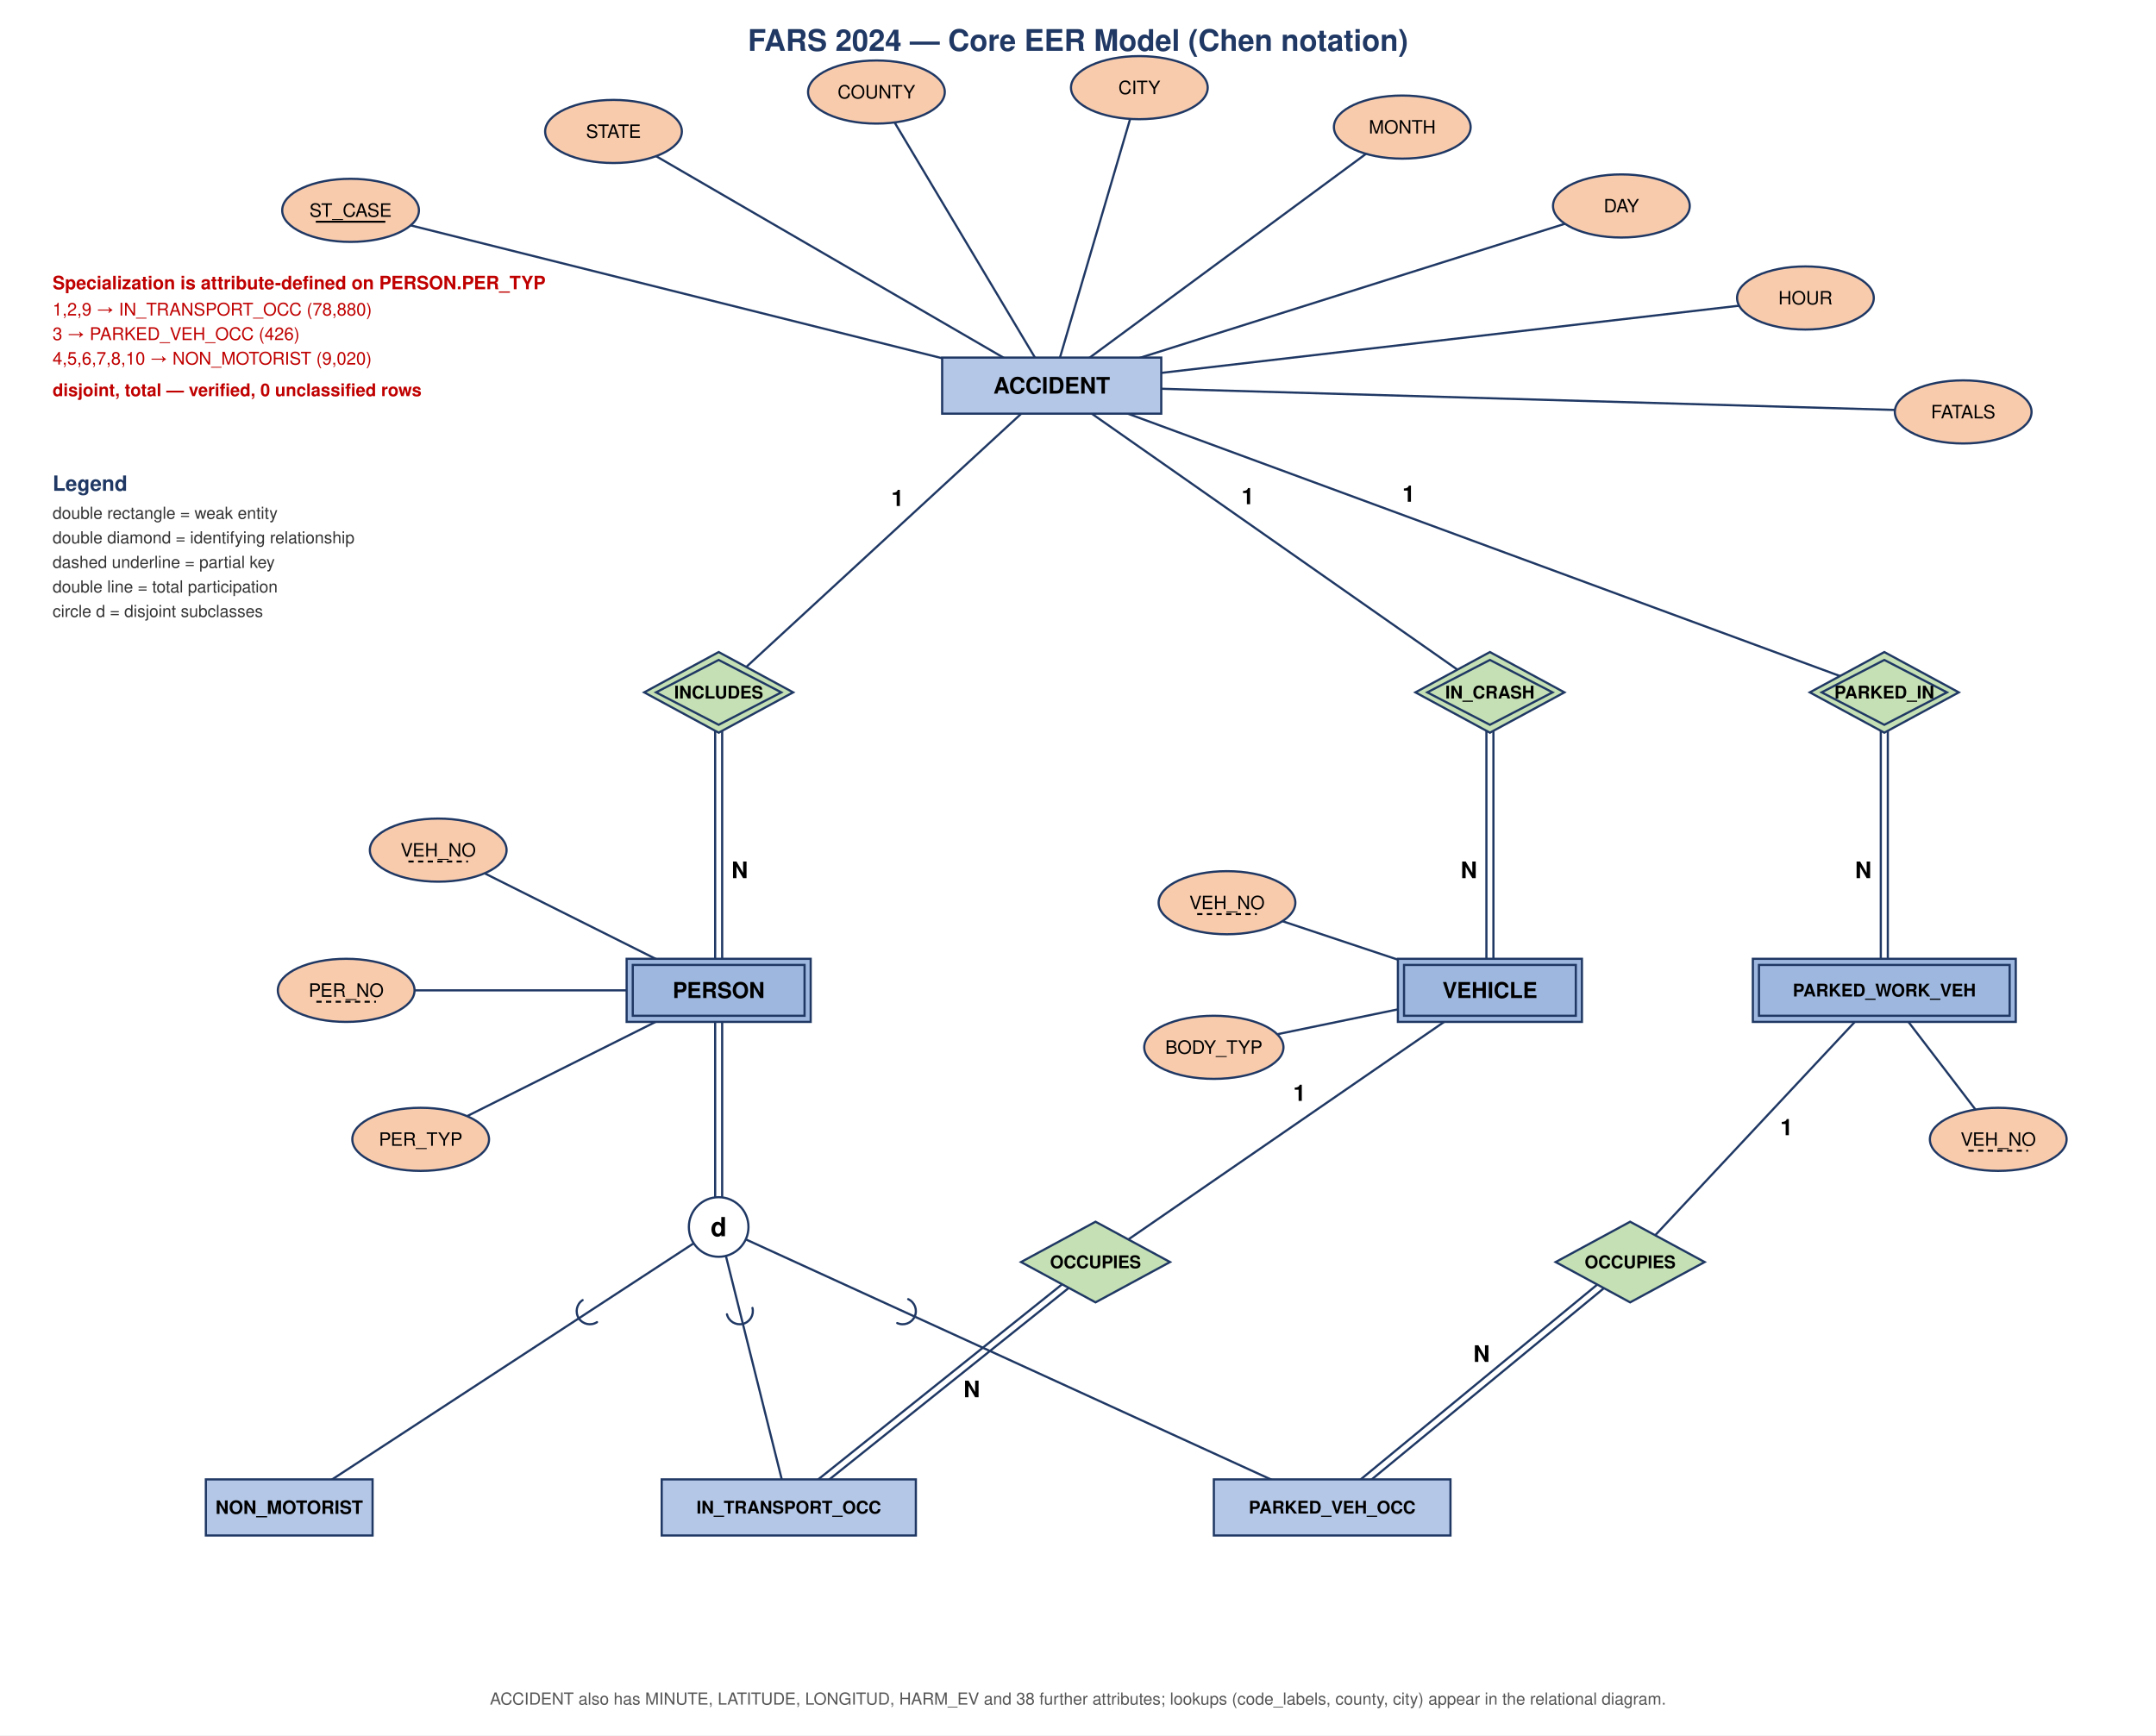
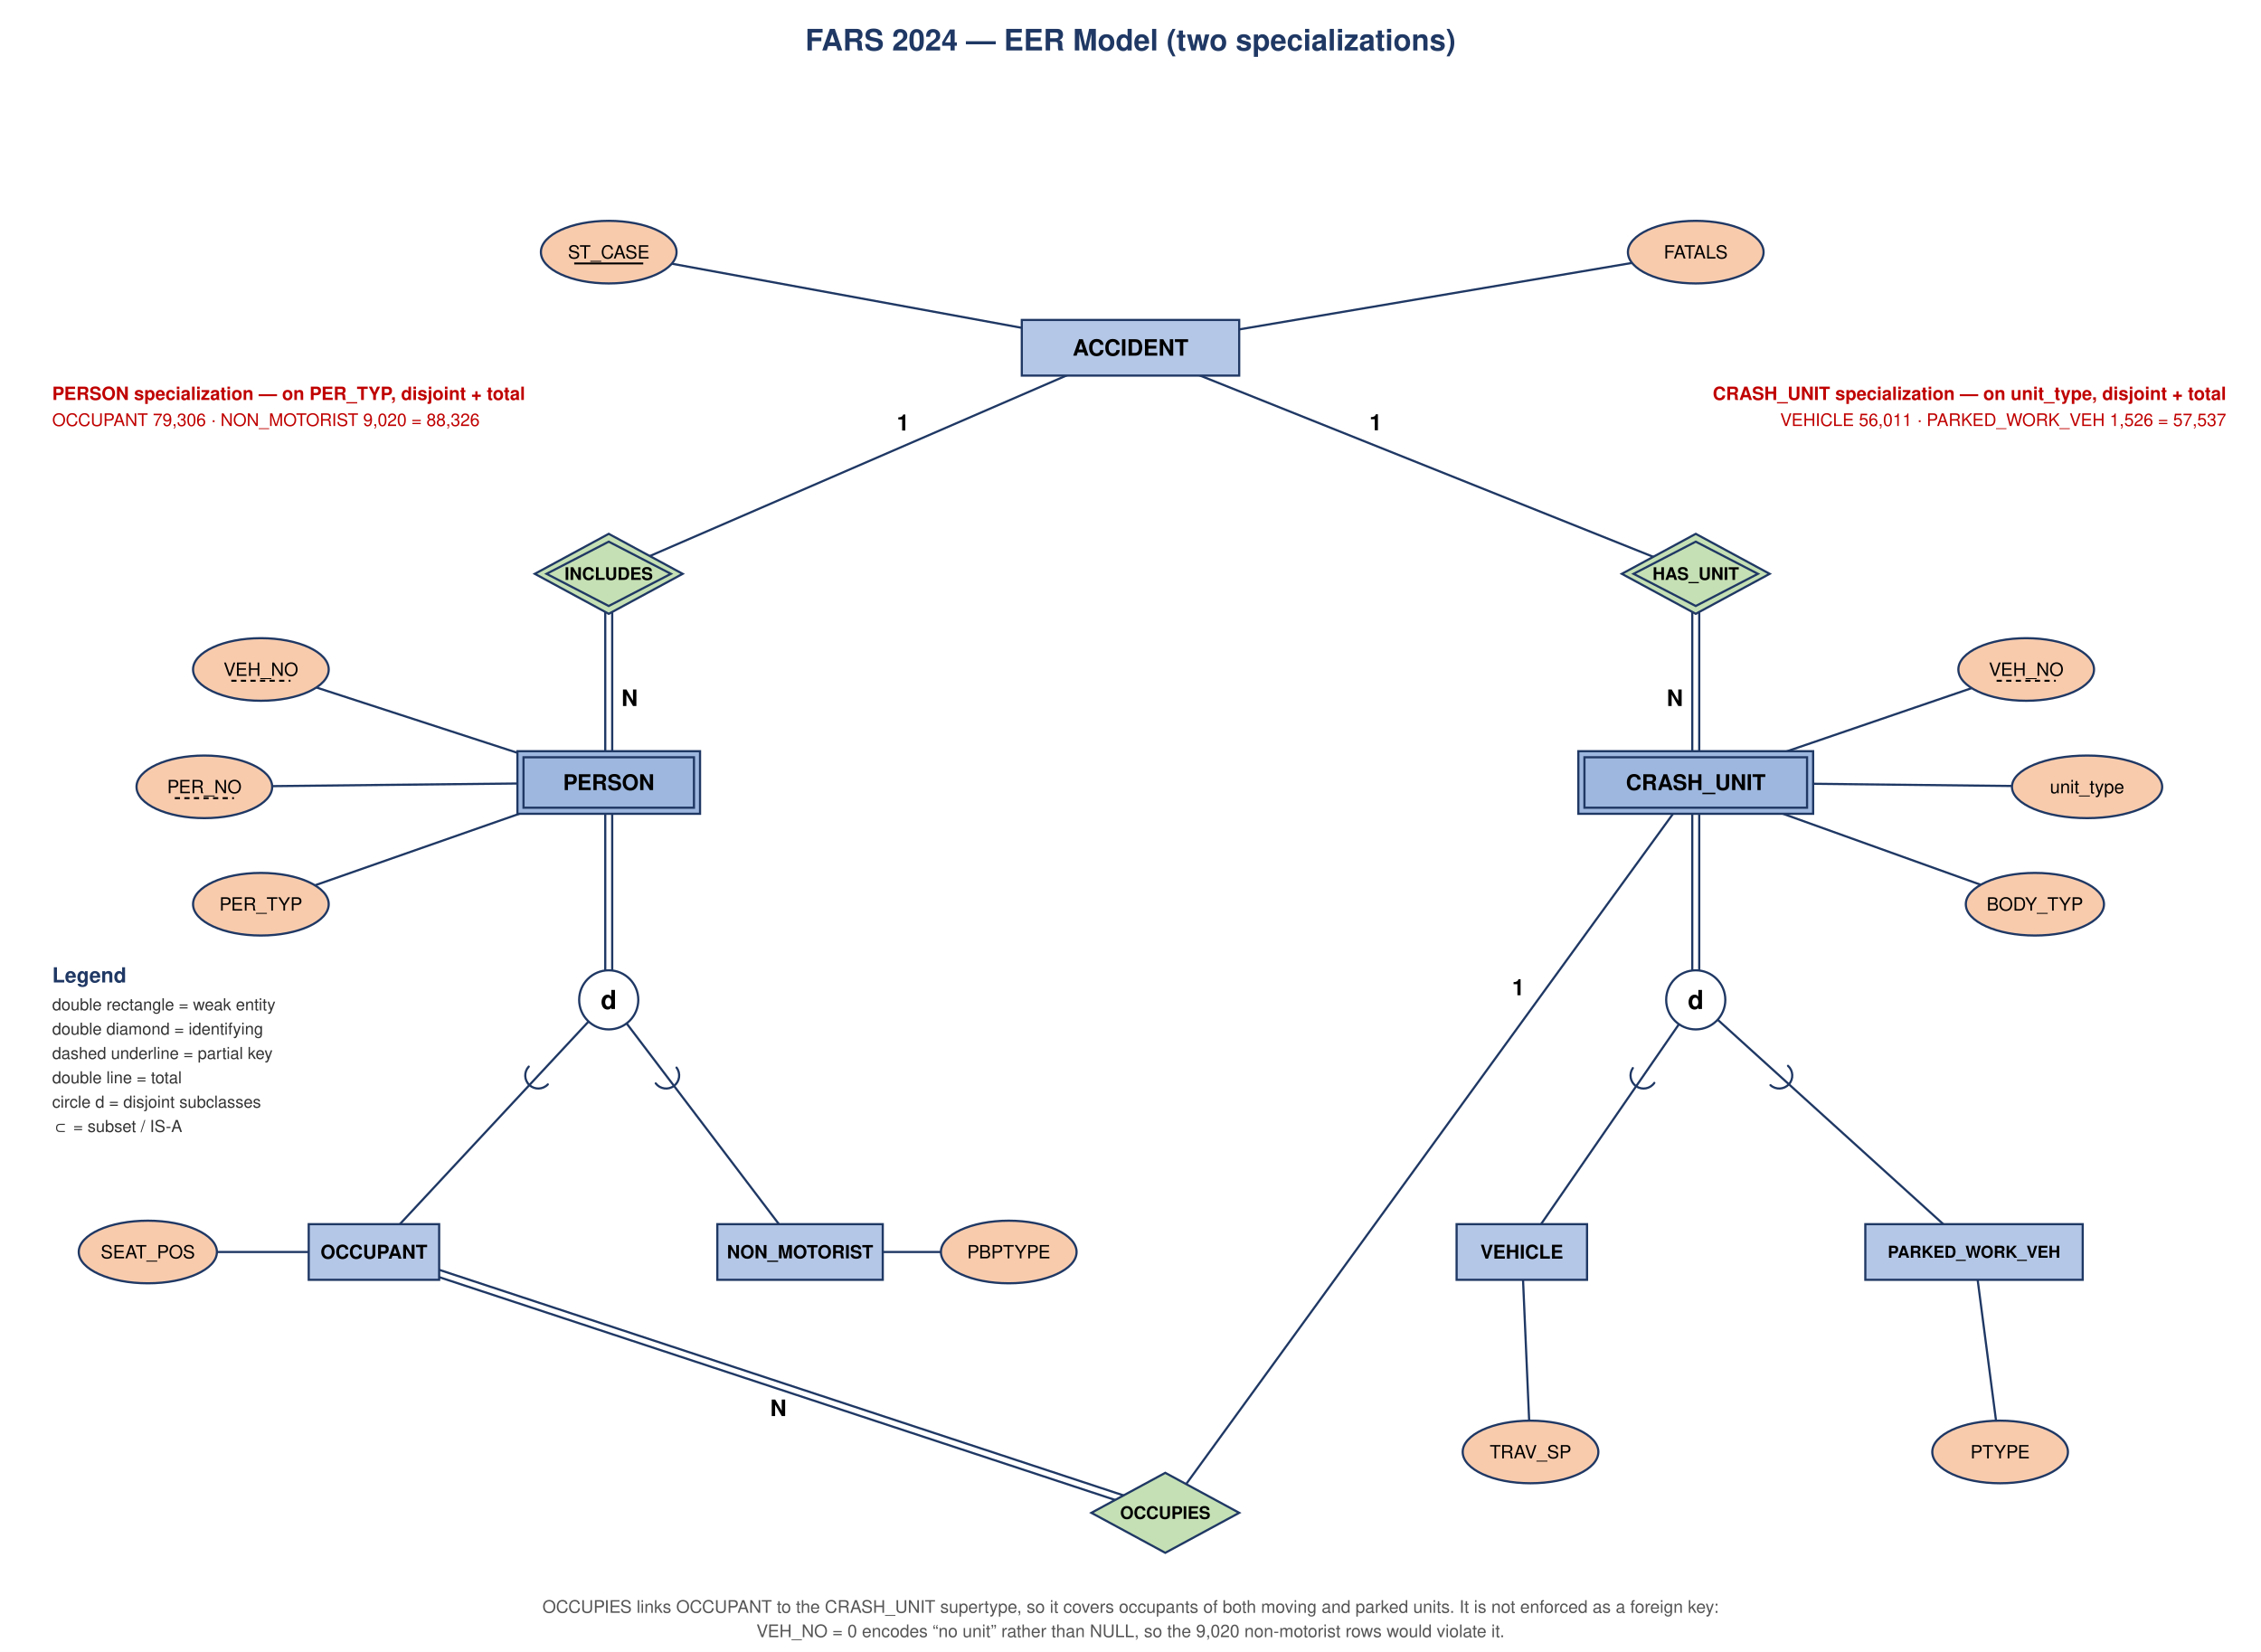
- <svg xmlns="http://www.w3.org/2000/svg" viewBox="0 0 2460 1980" width="2460" height="1980">
-   <rect width="2460" height="1980" fill="#FFFFFF" />
-   <text x="1230.0" y="58" font-family="Segoe UI, Helvetica, Arial, sans-serif" font-size="34" font-weight="700" fill="#1F3864" text-anchor="middle">FARS 2024 — Core EER Model (Chen notation)</text>
-   <line x1="1200" y1="440" x2="400" y2="240" stroke="#1F3864" stroke-width="2.5" />
-   <line x1="1200" y1="440" x2="700" y2="150" stroke="#1F3864" stroke-width="2.5" />
-   <line x1="1200" y1="440" x2="1000" y2="105" stroke="#1F3864" stroke-width="2.5" />
-   <line x1="1200" y1="440" x2="1300" y2="100" stroke="#1F3864" stroke-width="2.5" />
-   <line x1="1200" y1="440" x2="1600" y2="145" stroke="#1F3864" stroke-width="2.5" />
-   <line x1="1200" y1="440" x2="1850" y2="235" stroke="#1F3864" stroke-width="2.5" />
-   <line x1="1200" y1="440" x2="2060" y2="340" stroke="#1F3864" stroke-width="2.5" />
-   <line x1="1200" y1="440" x2="2240" y2="470" stroke="#1F3864" stroke-width="2.5" />
-   <line x1="820" y1="1130" x2="500" y2="970" stroke="#1F3864" stroke-width="2.5" />
-   <line x1="820" y1="1130" x2="395" y2="1130" stroke="#1F3864" stroke-width="2.5" />
-   <line x1="820" y1="1130" x2="480" y2="1300" stroke="#1F3864" stroke-width="2.5" />
-   <line x1="1700" y1="1130" x2="1400" y2="1030" stroke="#1F3864" stroke-width="2.5" />
-   <line x1="1700" y1="1130" x2="1385" y2="1195" stroke="#1F3864" stroke-width="2.5" />
-   <line x1="2150" y1="1130" x2="2280" y2="1300" stroke="#1F3864" stroke-width="2.5" />
-   <line x1="1200" y1="440" x2="820" y2="790" stroke="#1F3864" stroke-width="2.5" />
-   <line x1="816.0" y1="790.0" x2="816.0" y2="1130.0" stroke="#1F3864" stroke-width="2.5" />
-   <line x1="824.0" y1="790.0" x2="824.0" y2="1130.0" stroke="#1F3864" stroke-width="2.5" />
-   <line x1="1200" y1="440" x2="1700" y2="790" stroke="#1F3864" stroke-width="2.5" />
-   <line x1="1696.0" y1="790.0" x2="1696.0" y2="1130.0" stroke="#1F3864" stroke-width="2.5" />
-   <line x1="1704.0" y1="790.0" x2="1704.0" y2="1130.0" stroke="#1F3864" stroke-width="2.5" />
-   <line x1="1200" y1="440" x2="2150" y2="790" stroke="#1F3864" stroke-width="2.5" />
-   <line x1="2146.0" y1="790.0" x2="2146.0" y2="1130.0" stroke="#1F3864" stroke-width="2.5" />
-   <line x1="2154.0" y1="790.0" x2="2154.0" y2="1130.0" stroke="#1F3864" stroke-width="2.5" />
-   <line x1="816.0" y1="1130.0" x2="816.0" y2="1400.0" stroke="#1F3864" stroke-width="2.5" />
-   <line x1="824.0" y1="1130.0" x2="824.0" y2="1400.0" stroke="#1F3864" stroke-width="2.5" />
-   <line x1="820" y1="1400" x2="330" y2="1720" stroke="#1F3864" stroke-width="2.5" />
-   <line x1="820" y1="1400" x2="900" y2="1720" stroke="#1F3864" stroke-width="2.5" />
-   <line x1="820" y1="1400" x2="1520" y2="1720" stroke="#1F3864" stroke-width="2.5" />
-   <line x1="902.499" y1="1723.123" x2="1252.499" y2="1443.123" stroke="#1F3864" stroke-width="2.5" />
-   <line x1="897.501" y1="1716.877" x2="1247.501" y2="1436.877" stroke="#1F3864" stroke-width="2.5" />
-   <line x1="1250" y1="1440" x2="1700" y2="1130" stroke="#1F3864" stroke-width="2.5" />
-   <line x1="1522.543" y1="1723.088" x2="1862.543" y2="1443.088" stroke="#1F3864" stroke-width="2.5" />
-   <line x1="1517.457" y1="1716.912" x2="1857.457" y2="1436.912" stroke="#1F3864" stroke-width="2.5" />
-   <line x1="1860" y1="1440" x2="2150" y2="1130" stroke="#1F3864" stroke-width="2.5" />
-   <rect x="1075.0" y="408.0" width="250" height="64" fill="#B4C7E7" stroke="#1F3864" stroke-width="2.5" />
-   <text x="1200" y="449.1" font-family="Segoe UI, Helvetica, Arial, sans-serif" font-size="26" font-weight="600" fill="#000" text-anchor="middle">ACCIDENT</text>
-   <rect x="715.0" y="1094.0" width="210" height="72" fill="#9DB7DE" stroke="#1F3864" stroke-width="2.5" />
-   <rect x="722.0" y="1101.0" width="196" height="58" fill="none" stroke="#1F3864" stroke-width="2.5" />
-   <text x="820" y="1138.75" font-family="Segoe UI, Helvetica, Arial, sans-serif" font-size="25" font-weight="600" fill="#000" text-anchor="middle">PERSON</text>
-   <rect x="1595.0" y="1094.0" width="210" height="72" fill="#9DB7DE" stroke="#1F3864" stroke-width="2.5" />
-   <rect x="1602.0" y="1101.0" width="196" height="58" fill="none" stroke="#1F3864" stroke-width="2.5" />
-   <text x="1700" y="1138.75" font-family="Segoe UI, Helvetica, Arial, sans-serif" font-size="25" font-weight="600" fill="#000" text-anchor="middle">VEHICLE</text>
-   <rect x="2000.0" y="1094.0" width="300" height="72" fill="#9DB7DE" stroke="#1F3864" stroke-width="2.5" />
-   <rect x="2007.0" y="1101.0" width="286" height="58" fill="none" stroke="#1F3864" stroke-width="2.5" />
-   <text x="2150" y="1137.0" font-family="Segoe UI, Helvetica, Arial, sans-serif" font-size="20" font-weight="600" fill="#000" text-anchor="middle">PARKED_WORK_VEH</text>
-   <rect x="234.88" y="1688.0" width="190.24" height="64" fill="#B4C7E7" stroke="#1F3864" stroke-width="2.5" />
-   <text x="330" y="1727.35" font-family="Segoe UI, Helvetica, Arial, sans-serif" font-size="21" font-weight="600" fill="#000" text-anchor="middle">NON_MOTORIST</text>
-   <rect x="755.0" y="1688.0" width="290" height="64" fill="#B4C7E7" stroke="#1F3864" stroke-width="2.5" />
-   <text x="900" y="1727.0" font-family="Segoe UI, Helvetica, Arial, sans-serif" font-size="20" font-weight="600" fill="#000" text-anchor="middle">IN_TRANSPORT_OCC</text>
-   <rect x="1385.0" y="1688.0" width="270" height="64" fill="#B4C7E7" stroke="#1F3864" stroke-width="2.5" />
-   <text x="1520" y="1727.0" font-family="Segoe UI, Helvetica, Arial, sans-serif" font-size="20" font-weight="600" fill="#000" text-anchor="middle">PARKED_VEH_OCC</text>
-   <polygon points="820,744.0 905.0,790 820,836.0 735.0,790" fill="#C5E0B4" stroke="#1F3864" stroke-width="2.5" />
-   <polygon points="820,753.0 891.5,790 820,827.0 748.5,790" fill="none" stroke="#1F3864" stroke-width="2.5" />
-   <text x="820" y="797.0" font-family="Segoe UI, Helvetica, Arial, sans-serif" font-size="20" font-weight="600" fill="#000" text-anchor="middle">INCLUDES</text>
-   <polygon points="1700,744.0 1785.0,790 1700,836.0 1615.0,790" fill="#C5E0B4" stroke="#1F3864" stroke-width="2.5" />
-   <polygon points="1700,753.0 1771.5,790 1700,827.0 1628.5,790" fill="none" stroke="#1F3864" stroke-width="2.5" />
-   <text x="1700" y="797.0" font-family="Segoe UI, Helvetica, Arial, sans-serif" font-size="20" font-weight="600" fill="#000" text-anchor="middle">IN_CRASH</text>
-   <polygon points="2150,744.0 2235.0,790 2150,836.0 2065.0,790" fill="#C5E0B4" stroke="#1F3864" stroke-width="2.5" />
-   <polygon points="2150,753.0 2221.5,790 2150,827.0 2078.5,790" fill="none" stroke="#1F3864" stroke-width="2.5" />
-   <text x="2150" y="797.0" font-family="Segoe UI, Helvetica, Arial, sans-serif" font-size="20" font-weight="600" fill="#000" text-anchor="middle">PARKED_IN</text>
-   <polygon points="1250,1394.0 1335.0,1440 1250,1486.0 1165.0,1440" fill="#C5E0B4" stroke="#1F3864" stroke-width="2.5" />
-   <text x="1250" y="1447.0" font-family="Segoe UI, Helvetica, Arial, sans-serif" font-size="20" font-weight="600" fill="#000" text-anchor="middle">OCCUPIES</text>
-   <polygon points="1860,1394.0 1945.0,1440 1860,1486.0 1775.0,1440" fill="#C5E0B4" stroke="#1F3864" stroke-width="2.5" />
-   <text x="1860" y="1447.0" font-family="Segoe UI, Helvetica, Arial, sans-serif" font-size="20" font-weight="600" fill="#000" text-anchor="middle">OCCUPIES</text>
-   <circle cx="820" cy="1400" r="34" fill="#FFF" stroke="#1F3864" stroke-width="2.5" />
-   <text x="820" y="1410.5" font-family="Segoe UI, Helvetica, Arial, sans-serif" font-size="30" font-weight="700" fill="#000" text-anchor="middle">d</text>
-   <ellipse cx="400" cy="240" rx="78" ry="36" fill="#F8CBAD" stroke="#1F3864" stroke-width="2.5" />
-   <text x="400" y="247.35" font-family="Segoe UI, Helvetica, Arial, sans-serif" font-size="21" font-weight="400" fill="#000" text-anchor="middle">ST_CASE</text>
-   <line x1="360.31" y1="253" x2="439.69" y2="253" stroke="#000" stroke-width="2.2" />
-   <ellipse cx="700" cy="150" rx="78" ry="36" fill="#F8CBAD" stroke="#1F3864" stroke-width="2.5" />
-   <text x="700" y="157.35" font-family="Segoe UI, Helvetica, Arial, sans-serif" font-size="21" font-weight="400" fill="#000" text-anchor="middle">STATE</text>
-   <ellipse cx="1000" cy="105" rx="78" ry="36" fill="#F8CBAD" stroke="#1F3864" stroke-width="2.5" />
-   <text x="1000" y="112.35" font-family="Segoe UI, Helvetica, Arial, sans-serif" font-size="21" font-weight="400" fill="#000" text-anchor="middle">COUNTY</text>
-   <ellipse cx="1300" cy="100" rx="78" ry="36" fill="#F8CBAD" stroke="#1F3864" stroke-width="2.5" />
-   <text x="1300" y="107.35" font-family="Segoe UI, Helvetica, Arial, sans-serif" font-size="21" font-weight="400" fill="#000" text-anchor="middle">CITY</text>
-   <ellipse cx="1600" cy="145" rx="78" ry="36" fill="#F8CBAD" stroke="#1F3864" stroke-width="2.5" />
-   <text x="1600" y="152.35" font-family="Segoe UI, Helvetica, Arial, sans-serif" font-size="21" font-weight="400" fill="#000" text-anchor="middle">MONTH</text>
-   <ellipse cx="1850" cy="235" rx="78" ry="36" fill="#F8CBAD" stroke="#1F3864" stroke-width="2.5" />
-   <text x="1850" y="242.35" font-family="Segoe UI, Helvetica, Arial, sans-serif" font-size="21" font-weight="400" fill="#000" text-anchor="middle">DAY</text>
-   <ellipse cx="2060" cy="340" rx="78" ry="36" fill="#F8CBAD" stroke="#1F3864" stroke-width="2.5" />
-   <text x="2060" y="347.35" font-family="Segoe UI, Helvetica, Arial, sans-serif" font-size="21" font-weight="400" fill="#000" text-anchor="middle">HOUR</text>
-   <ellipse cx="2240" cy="470" rx="78" ry="36" fill="#F8CBAD" stroke="#1F3864" stroke-width="2.5" />
-   <text x="2240" y="477.35" font-family="Segoe UI, Helvetica, Arial, sans-serif" font-size="21" font-weight="400" fill="#000" text-anchor="middle">FATALS</text>
-   <ellipse cx="500" cy="970" rx="78" ry="36" fill="#F8CBAD" stroke="#1F3864" stroke-width="2.5" />
-   <text x="500" y="977.35" font-family="Segoe UI, Helvetica, Arial, sans-serif" font-size="21" font-weight="400" fill="#000" text-anchor="middle">VEH_NO</text>
-   <line x1="465.98" y1="983" x2="534.02" y2="983" stroke="#000" stroke-width="2.2" stroke-dasharray="6,5" />
-   <ellipse cx="395" cy="1130" rx="78" ry="36" fill="#F8CBAD" stroke="#1F3864" stroke-width="2.5" />
-   <text x="395" y="1137.35" font-family="Segoe UI, Helvetica, Arial, sans-serif" font-size="21" font-weight="400" fill="#000" text-anchor="middle">PER_NO</text>
-   <line x1="360.98" y1="1143" x2="429.02" y2="1143" stroke="#000" stroke-width="2.2" stroke-dasharray="6,5" />
-   <ellipse cx="480" cy="1300" rx="78" ry="36" fill="#F8CBAD" stroke="#1F3864" stroke-width="2.5" />
-   <text x="480" y="1307.35" font-family="Segoe UI, Helvetica, Arial, sans-serif" font-size="21" font-weight="400" fill="#000" text-anchor="middle">PER_TYP</text>
-   <ellipse cx="1400" cy="1030" rx="78" ry="36" fill="#F8CBAD" stroke="#1F3864" stroke-width="2.5" />
-   <text x="1400" y="1037.35" font-family="Segoe UI, Helvetica, Arial, sans-serif" font-size="21" font-weight="400" fill="#000" text-anchor="middle">VEH_NO</text>
-   <line x1="1365.98" y1="1043" x2="1434.02" y2="1043" stroke="#000" stroke-width="2.2" stroke-dasharray="6,5" />
-   <ellipse cx="1385" cy="1195" rx="79.44" ry="36" fill="#F8CBAD" stroke="#1F3864" stroke-width="2.5" />
-   <text x="1385" y="1202.35" font-family="Segoe UI, Helvetica, Arial, sans-serif" font-size="21" font-weight="400" fill="#000" text-anchor="middle">BODY_TYP</text>
-   <ellipse cx="2280" cy="1300" rx="78" ry="36" fill="#F8CBAD" stroke="#1F3864" stroke-width="2.5" />
-   <text x="2280" y="1307.35" font-family="Segoe UI, Helvetica, Arial, sans-serif" font-size="21" font-weight="400" fill="#000" text-anchor="middle">VEH_NO</text>
-   <line x1="2245.98" y1="1313" x2="2314.02" y2="1313" stroke="#000" stroke-width="2.2" stroke-dasharray="6,5" />
-   <g transform="translate(673.0,1496.0) rotate(146.9)">
+ <svg xmlns="http://www.w3.org/2000/svg" viewBox="0 0 2600 1900" width="2600" height="1900">
+   <rect width="2600" height="1900" fill="#FFFFFF" />
+   <text x="1300.0" y="58" font-family="Segoe UI, Helvetica, Arial, sans-serif" font-size="34" font-weight="700" fill="#1F3864" text-anchor="middle">FARS 2024 — EER Model (two specializations)</text>
+   <line x1="1300" y1="400" x2="700" y2="290" stroke="#1F3864" stroke-width="2.5" />
+   <line x1="1300" y1="400" x2="1950" y2="290" stroke="#1F3864" stroke-width="2.5" />
+   <line x1="700" y1="900" x2="300" y2="770" stroke="#1F3864" stroke-width="2.5" />
+   <line x1="700" y1="900" x2="235" y2="905" stroke="#1F3864" stroke-width="2.5" />
+   <line x1="700" y1="900" x2="300" y2="1040" stroke="#1F3864" stroke-width="2.5" />
+   <line x1="1950" y1="900" x2="2330" y2="770" stroke="#1F3864" stroke-width="2.5" />
+   <line x1="1950" y1="900" x2="2400" y2="905" stroke="#1F3864" stroke-width="2.5" />
+   <line x1="1950" y1="900" x2="2340" y2="1040" stroke="#1F3864" stroke-width="2.5" />
+   <line x1="430" y1="1440" x2="170" y2="1440" stroke="#1F3864" stroke-width="2.5" />
+   <line x1="920" y1="1440" x2="1160" y2="1440" stroke="#1F3864" stroke-width="2.5" />
+   <line x1="1750" y1="1440" x2="1760" y2="1670" stroke="#1F3864" stroke-width="2.5" />
+   <line x1="2270" y1="1440" x2="2300" y2="1670" stroke="#1F3864" stroke-width="2.5" />
+   <line x1="1300" y1="400" x2="700" y2="660" stroke="#1F3864" stroke-width="2.5" />
+   <line x1="696.0" y1="660.0" x2="696.0" y2="900.0" stroke="#1F3864" stroke-width="2.5" />
+   <line x1="704.0" y1="660.0" x2="704.0" y2="900.0" stroke="#1F3864" stroke-width="2.5" />
+   <line x1="1300" y1="400" x2="1950" y2="660" stroke="#1F3864" stroke-width="2.5" />
+   <line x1="1946.0" y1="660.0" x2="1946.0" y2="900.0" stroke="#1F3864" stroke-width="2.5" />
+   <line x1="1954.0" y1="660.0" x2="1954.0" y2="900.0" stroke="#1F3864" stroke-width="2.5" />
+   <line x1="696.0" y1="900.0" x2="696.0" y2="1150.0" stroke="#1F3864" stroke-width="2.5" />
+   <line x1="704.0" y1="900.0" x2="704.0" y2="1150.0" stroke="#1F3864" stroke-width="2.5" />
+   <line x1="700" y1="1150" x2="430" y2="1440" stroke="#1F3864" stroke-width="2.5" />
+   <line x1="700" y1="1150" x2="920" y2="1440" stroke="#1F3864" stroke-width="2.5" />
+   <line x1="1946.0" y1="900.0" x2="1946.0" y2="1150.0" stroke="#1F3864" stroke-width="2.5" />
+   <line x1="1954.0" y1="900.0" x2="1954.0" y2="1150.0" stroke="#1F3864" stroke-width="2.5" />
+   <line x1="1950" y1="1150" x2="1750" y2="1440" stroke="#1F3864" stroke-width="2.5" />
+   <line x1="1950" y1="1150" x2="2270" y2="1440" stroke="#1F3864" stroke-width="2.5" />
+   <line x1="428.748" y1="1443.799" x2="1338.748" y2="1743.799" stroke="#1F3864" stroke-width="2.5" />
+   <line x1="431.252" y1="1436.201" x2="1341.252" y2="1736.201" stroke="#1F3864" stroke-width="2.5" />
+   <line x1="1340" y1="1740" x2="1950" y2="900" stroke="#1F3864" stroke-width="2.5" />
+   <rect x="1175.0" y="368.0" width="250" height="64" fill="#B4C7E7" stroke="#1F3864" stroke-width="2.5" />
+   <text x="1300" y="409.1" font-family="Segoe UI, Helvetica, Arial, sans-serif" font-size="26" font-weight="600" fill="#000" text-anchor="middle">ACCIDENT</text>
+   <rect x="595.0" y="864.0" width="210" height="72" fill="#9DB7DE" stroke="#1F3864" stroke-width="2.5" />
+   <rect x="602.0" y="871.0" width="196" height="58" fill="none" stroke="#1F3864" stroke-width="2.5" />
+   <text x="700" y="908.75" font-family="Segoe UI, Helvetica, Arial, sans-serif" font-size="25" font-weight="600" fill="#000" text-anchor="middle">PERSON</text>
+   <rect x="1815.0" y="864.0" width="270" height="72" fill="#9DB7DE" stroke="#1F3864" stroke-width="2.5" />
+   <rect x="1822.0" y="871.0" width="256" height="58" fill="none" stroke="#1F3864" stroke-width="2.5" />
+   <text x="1950" y="908.75" font-family="Segoe UI, Helvetica, Arial, sans-serif" font-size="25" font-weight="600" fill="#000" text-anchor="middle">CRASH_UNIT</text>
+   <rect x="355.0" y="1408.0" width="150" height="64" fill="#B4C7E7" stroke="#1F3864" stroke-width="2.5" />
+   <text x="430" y="1447.7" font-family="Segoe UI, Helvetica, Arial, sans-serif" font-size="22" font-weight="600" fill="#000" text-anchor="middle">OCCUPANT</text>
+   <rect x="824.88" y="1408.0" width="190.24" height="64" fill="#B4C7E7" stroke="#1F3864" stroke-width="2.5" />
+   <text x="920" y="1447.35" font-family="Segoe UI, Helvetica, Arial, sans-serif" font-size="21" font-weight="600" fill="#000" text-anchor="middle">NON_MOTORIST</text>
+   <rect x="1675.0" y="1408.0" width="150" height="64" fill="#B4C7E7" stroke="#1F3864" stroke-width="2.5" />
+   <text x="1750" y="1447.7" font-family="Segoe UI, Helvetica, Arial, sans-serif" font-size="22" font-weight="600" fill="#000" text-anchor="middle">VEHICLE</text>
+   <rect x="2145.0" y="1408.0" width="250" height="64" fill="#B4C7E7" stroke="#1F3864" stroke-width="2.5" />
+   <text x="2270" y="1446.65" font-family="Segoe UI, Helvetica, Arial, sans-serif" font-size="19" font-weight="600" fill="#000" text-anchor="middle">PARKED_WORK_VEH</text>
+   <polygon points="700,614.0 785.0,660 700,706.0 615.0,660" fill="#C5E0B4" stroke="#1F3864" stroke-width="2.5" />
+   <polygon points="700,623.0 771.5,660 700,697.0 628.5,660" fill="none" stroke="#1F3864" stroke-width="2.5" />
+   <text x="700" y="667.0" font-family="Segoe UI, Helvetica, Arial, sans-serif" font-size="20" font-weight="600" fill="#000" text-anchor="middle">INCLUDES</text>
+   <polygon points="1950,614.0 2035.0,660 1950,706.0 1865.0,660" fill="#C5E0B4" stroke="#1F3864" stroke-width="2.5" />
+   <polygon points="1950,623.0 2021.5,660 1950,697.0 1878.5,660" fill="none" stroke="#1F3864" stroke-width="2.5" />
+   <text x="1950" y="667.0" font-family="Segoe UI, Helvetica, Arial, sans-serif" font-size="20" font-weight="600" fill="#000" text-anchor="middle">HAS_UNIT</text>
+   <polygon points="1340,1694.0 1425.0,1740 1340,1786.0 1255.0,1740" fill="#C5E0B4" stroke="#1F3864" stroke-width="2.5" />
+   <text x="1340" y="1747.0" font-family="Segoe UI, Helvetica, Arial, sans-serif" font-size="20" font-weight="600" fill="#000" text-anchor="middle">OCCUPIES</text>
+   <circle cx="700" cy="1150" r="34" fill="#FFF" stroke="#1F3864" stroke-width="2.5" />
+   <text x="700" y="1160.5" font-family="Segoe UI, Helvetica, Arial, sans-serif" font-size="30" font-weight="700" fill="#000" text-anchor="middle">d</text>
+   <circle cx="1950" cy="1150" r="34" fill="#FFF" stroke="#1F3864" stroke-width="2.5" />
+   <text x="1950" y="1160.5" font-family="Segoe UI, Helvetica, Arial, sans-serif" font-size="30" font-weight="700" fill="#000" text-anchor="middle">d</text>
+   <ellipse cx="700" cy="290" rx="78" ry="36" fill="#F8CBAD" stroke="#1F3864" stroke-width="2.5" />
+   <text x="700" y="297.35" font-family="Segoe UI, Helvetica, Arial, sans-serif" font-size="21" font-weight="400" fill="#000" text-anchor="middle">ST_CASE</text>
+   <line x1="660.31" y1="303" x2="739.69" y2="303" stroke="#000" stroke-width="2.2" />
+   <ellipse cx="1950" cy="290" rx="78" ry="36" fill="#F8CBAD" stroke="#1F3864" stroke-width="2.5" />
+   <text x="1950" y="297.35" font-family="Segoe UI, Helvetica, Arial, sans-serif" font-size="21" font-weight="400" fill="#000" text-anchor="middle">FATALS</text>
+   <ellipse cx="300" cy="770" rx="78" ry="36" fill="#F8CBAD" stroke="#1F3864" stroke-width="2.5" />
+   <text x="300" y="777.35" font-family="Segoe UI, Helvetica, Arial, sans-serif" font-size="21" font-weight="400" fill="#000" text-anchor="middle">VEH_NO</text>
+   <line x1="265.98" y1="783" x2="334.02" y2="783" stroke="#000" stroke-width="2.2" stroke-dasharray="6,5" />
+   <ellipse cx="235" cy="905" rx="78" ry="36" fill="#F8CBAD" stroke="#1F3864" stroke-width="2.5" />
+   <text x="235" y="912.35" font-family="Segoe UI, Helvetica, Arial, sans-serif" font-size="21" font-weight="400" fill="#000" text-anchor="middle">PER_NO</text>
+   <line x1="200.98" y1="918" x2="269.02" y2="918" stroke="#000" stroke-width="2.2" stroke-dasharray="6,5" />
+   <ellipse cx="300" cy="1040" rx="78" ry="36" fill="#F8CBAD" stroke="#1F3864" stroke-width="2.5" />
+   <text x="300" y="1047.35" font-family="Segoe UI, Helvetica, Arial, sans-serif" font-size="21" font-weight="400" fill="#000" text-anchor="middle">PER_TYP</text>
+   <ellipse cx="2330" cy="770" rx="78" ry="36" fill="#F8CBAD" stroke="#1F3864" stroke-width="2.5" />
+   <text x="2330" y="777.35" font-family="Segoe UI, Helvetica, Arial, sans-serif" font-size="21" font-weight="400" fill="#000" text-anchor="middle">VEH_NO</text>
+   <line x1="2295.98" y1="783" x2="2364.02" y2="783" stroke="#000" stroke-width="2.2" stroke-dasharray="6,5" />
+   <ellipse cx="2400" cy="905" rx="86.37" ry="36" fill="#F8CBAD" stroke="#1F3864" stroke-width="2.5" />
+   <text x="2400" y="912.35" font-family="Segoe UI, Helvetica, Arial, sans-serif" font-size="21" font-weight="400" fill="#000" text-anchor="middle">unit_type</text>
+   <ellipse cx="2340" cy="1040" rx="79.44" ry="36" fill="#F8CBAD" stroke="#1F3864" stroke-width="2.5" />
+   <text x="2340" y="1047.35" font-family="Segoe UI, Helvetica, Arial, sans-serif" font-size="21" font-weight="400" fill="#000" text-anchor="middle">BODY_TYP</text>
+   <ellipse cx="170" cy="1440" rx="79.44" ry="36" fill="#F8CBAD" stroke="#1F3864" stroke-width="2.5" />
+   <text x="170" y="1447.35" font-family="Segoe UI, Helvetica, Arial, sans-serif" font-size="21" font-weight="400" fill="#000" text-anchor="middle">SEAT_POS</text>
+   <ellipse cx="1160" cy="1440" rx="78" ry="36" fill="#F8CBAD" stroke="#1F3864" stroke-width="2.5" />
+   <text x="1160" y="1447.35" font-family="Segoe UI, Helvetica, Arial, sans-serif" font-size="21" font-weight="400" fill="#000" text-anchor="middle">PBPTYPE</text>
+   <ellipse cx="1760" cy="1670" rx="78" ry="36" fill="#F8CBAD" stroke="#1F3864" stroke-width="2.5" />
+   <text x="1760" y="1677.35" font-family="Segoe UI, Helvetica, Arial, sans-serif" font-size="21" font-weight="400" fill="#000" text-anchor="middle">TRAV_SP</text>
+   <ellipse cx="2300" cy="1670" rx="78" ry="36" fill="#F8CBAD" stroke="#1F3864" stroke-width="2.5" />
+   <text x="2300" y="1677.35" font-family="Segoe UI, Helvetica, Arial, sans-serif" font-size="21" font-weight="400" fill="#000" text-anchor="middle">PTYPE</text>
+   <g transform="translate(619.0,1237.0) rotate(133.0)">
    <path d="M 0,-15 A 15,15 0 0,1 0,15" fill="none" stroke="#1F3864" stroke-width="2.5" stroke-linecap="round" />
  </g>
-   <g transform="translate(844.0,1496.0) rotate(76.0)">
+   <g transform="translate(766.0,1237.0) rotate(52.8)">
    <path d="M 0,-15 A 15,15 0 0,1 0,15" fill="none" stroke="#1F3864" stroke-width="2.5" stroke-linecap="round" />
  </g>
-   <g transform="translate(1030.0,1496.0) rotate(24.6)">
+   <g transform="translate(1890.0,1237.0) rotate(124.6)">
    <path d="M 0,-15 A 15,15 0 0,1 0,15" fill="none" stroke="#1F3864" stroke-width="2.5" stroke-linecap="round" />
  </g>
-   <text x="1024.141" y="577.347" font-family="Segoe UI, Helvetica, Arial, sans-serif" font-size="26" font-weight="700" fill="#000" text-anchor="middle">1</text>
-   <text x="844.0" y="1002.0" font-family="Segoe UI, Helvetica, Arial, sans-serif" font-size="26" font-weight="700" fill="#000" text-anchor="middle">N</text>
-   <text x="1423.763" y="575.338" font-family="Segoe UI, Helvetica, Arial, sans-serif" font-size="26" font-weight="700" fill="#000" text-anchor="middle">1</text>
-   <text x="1676.0" y="1002.0" font-family="Segoe UI, Helvetica, Arial, sans-serif" font-size="26" font-weight="700" fill="#000" text-anchor="middle">N</text>
-   <text x="1607.297" y="572.48" font-family="Segoe UI, Helvetica, Arial, sans-serif" font-size="26" font-weight="700" fill="#000" text-anchor="middle">1</text>
-   <text x="2126.0" y="1002.0" font-family="Segoe UI, Helvetica, Arial, sans-serif" font-size="26" font-weight="700" fill="#000" text-anchor="middle">N</text>
-   <text x="1108.742" y="1594.303" font-family="Segoe UI, Helvetica, Arial, sans-serif" font-size="26" font-weight="700" fill="#000" text-anchor="middle">N</text>
-   <text x="1482.75" y="1256.089" font-family="Segoe UI, Helvetica, Arial, sans-serif" font-size="26" font-weight="700" fill="#000" text-anchor="middle">1</text>
-   <text x="1690.472" y="1553.93" font-family="Segoe UI, Helvetica, Arial, sans-serif" font-size="26" font-weight="700" fill="#000" text-anchor="middle">N</text>
-   <text x="2038.487" y="1295.262" font-family="Segoe UI, Helvetica, Arial, sans-serif" font-size="26" font-weight="700" fill="#000" text-anchor="middle">1</text>
-   <text x="60" y="330" font-family="Segoe UI, Helvetica, Arial, sans-serif" font-size="21" font-weight="700" fill="#C00000" text-anchor="start">Specialization is attribute-defined on PERSON.PER_TYP</text>
-   <text x="60" y="360" font-family="Segoe UI, Helvetica, Arial, sans-serif" font-size="20" font-weight="400" fill="#C00000" text-anchor="start">1,2,9 → IN_TRANSPORT_OCC (78,880)</text>
-   <text x="60" y="388" font-family="Segoe UI, Helvetica, Arial, sans-serif" font-size="20" font-weight="400" fill="#C00000" text-anchor="start">3     → PARKED_VEH_OCC   (426)</text>
-   <text x="60" y="416" font-family="Segoe UI, Helvetica, Arial, sans-serif" font-size="20" font-weight="400" fill="#C00000" text-anchor="start">4,5,6,7,8,10 → NON_MOTORIST (9,020)</text>
-   <text x="60" y="452" font-family="Segoe UI, Helvetica, Arial, sans-serif" font-size="20" font-weight="700" fill="#C00000" text-anchor="start">disjoint, total — verified, 0 unclassified rows</text>
-   <text x="60" y="560" font-family="Segoe UI, Helvetica, Arial, sans-serif" font-size="24" font-weight="700" fill="#1F3864" text-anchor="start">Legend</text>
-   <text x="60" y="592" font-family="Segoe UI, Helvetica, Arial, sans-serif" font-size="19" font-weight="400" fill="#333" text-anchor="start">double rectangle = weak entity</text>
-   <text x="60" y="620" font-family="Segoe UI, Helvetica, Arial, sans-serif" font-size="19" font-weight="400" fill="#333" text-anchor="start">double diamond = identifying relationship</text>
-   <text x="60" y="648" font-family="Segoe UI, Helvetica, Arial, sans-serif" font-size="19" font-weight="400" fill="#333" text-anchor="start">dashed underline = partial key</text>
-   <text x="60" y="676" font-family="Segoe UI, Helvetica, Arial, sans-serif" font-size="19" font-weight="400" fill="#333" text-anchor="start">double line = total participation</text>
-   <text x="60" y="704" font-family="Segoe UI, Helvetica, Arial, sans-serif" font-size="19" font-weight="400" fill="#333" text-anchor="start">circle d = disjoint subclasses</text>
-   <text x="1230" y="1945" font-family="Segoe UI, Helvetica, Arial, sans-serif" font-size="19" font-weight="400" fill="#555555" text-anchor="middle">ACCIDENT also has MINUTE, LATITUDE, LONGITUD, HARM_EV and 38 further attributes; lookups (code_labels, county, city) appear in the relational diagram.</text>
+   <g transform="translate(2046.0,1237.0) rotate(42.2)">
+     <path d="M 0,-15 A 15,15 0 0,1 0,15" fill="none" stroke="#1F3864" stroke-width="2.5" stroke-linecap="round" />
+   </g>
+   <text x="1038.457" y="495.179" font-family="Segoe UI, Helvetica, Arial, sans-serif" font-size="26" font-weight="700" fill="#000" text-anchor="middle">1</text>
+   <text x="724.0" y="812.0" font-family="Segoe UI, Helvetica, Arial, sans-serif" font-size="26" font-weight="700" fill="#000" text-anchor="middle">N</text>
+   <text x="1581.913" y="494.917" font-family="Segoe UI, Helvetica, Arial, sans-serif" font-size="26" font-weight="700" fill="#000" text-anchor="middle">1</text>
+   <text x="1926.0" y="812.0" font-family="Segoe UI, Helvetica, Arial, sans-serif" font-size="26" font-weight="700" fill="#000" text-anchor="middle">N</text>
+   <text x="895.06" y="1628.693" font-family="Segoe UI, Helvetica, Arial, sans-serif" font-size="26" font-weight="700" fill="#000" text-anchor="middle">N</text>
+   <text x="1745.962" y="1144.722" font-family="Segoe UI, Helvetica, Arial, sans-serif" font-size="26" font-weight="700" fill="#000" text-anchor="middle">1</text>
+   <text x="60" y="460" font-family="Segoe UI, Helvetica, Arial, sans-serif" font-size="21" font-weight="700" fill="#C00000" text-anchor="start">PERSON specialization — on PER_TYP, disjoint + total</text>
+   <text x="60" y="490" font-family="Segoe UI, Helvetica, Arial, sans-serif" font-size="20" font-weight="400" fill="#C00000" text-anchor="start">OCCUPANT 79,306  ·  NON_MOTORIST 9,020  =  88,326</text>
+   <text x="2560" y="460" font-family="Segoe UI, Helvetica, Arial, sans-serif" font-size="21" font-weight="700" fill="#C00000" text-anchor="end">CRASH_UNIT specialization — on unit_type, disjoint + total</text>
+   <text x="2560" y="490" font-family="Segoe UI, Helvetica, Arial, sans-serif" font-size="20" font-weight="400" fill="#C00000" text-anchor="end">VEHICLE 56,011  ·  PARKED_WORK_VEH 1,526  =  57,537</text>
+   <text x="60" y="1130" font-family="Segoe UI, Helvetica, Arial, sans-serif" font-size="24" font-weight="700" fill="#1F3864" text-anchor="start">Legend</text>
+   <text x="60" y="1162" font-family="Segoe UI, Helvetica, Arial, sans-serif" font-size="19" font-weight="400" fill="#333" text-anchor="start">double rectangle = weak entity</text>
+   <text x="60" y="1190" font-family="Segoe UI, Helvetica, Arial, sans-serif" font-size="19" font-weight="400" fill="#333" text-anchor="start">double diamond = identifying</text>
+   <text x="60" y="1218" font-family="Segoe UI, Helvetica, Arial, sans-serif" font-size="19" font-weight="400" fill="#333" text-anchor="start">dashed underline = partial key</text>
+   <text x="60" y="1246" font-family="Segoe UI, Helvetica, Arial, sans-serif" font-size="19" font-weight="400" fill="#333" text-anchor="start">double line = total</text>
+   <text x="60" y="1274" font-family="Segoe UI, Helvetica, Arial, sans-serif" font-size="19" font-weight="400" fill="#333" text-anchor="start">circle d = disjoint subclasses</text>
+   <text x="60" y="1302" font-family="Segoe UI, Helvetica, Arial, sans-serif" font-size="19" font-weight="400" fill="#333" text-anchor="start">⊂ = subset / IS-A</text>
+   <text x="1300" y="1855" font-family="Segoe UI, Helvetica, Arial, sans-serif" font-size="20" font-weight="400" fill="#555555" text-anchor="middle">OCCUPIES links OCCUPANT to the CRASH_UNIT supertype, so it covers occupants of both moving and parked units. It is not enforced as a foreign key:</text>
+   <text x="1300" y="1883" font-family="Segoe UI, Helvetica, Arial, sans-serif" font-size="20" font-weight="400" fill="#555555" text-anchor="middle">VEH_NO = 0 encodes “no unit” rather than NULL, so the 9,020 non-motorist rows would violate it.</text>
</svg>
